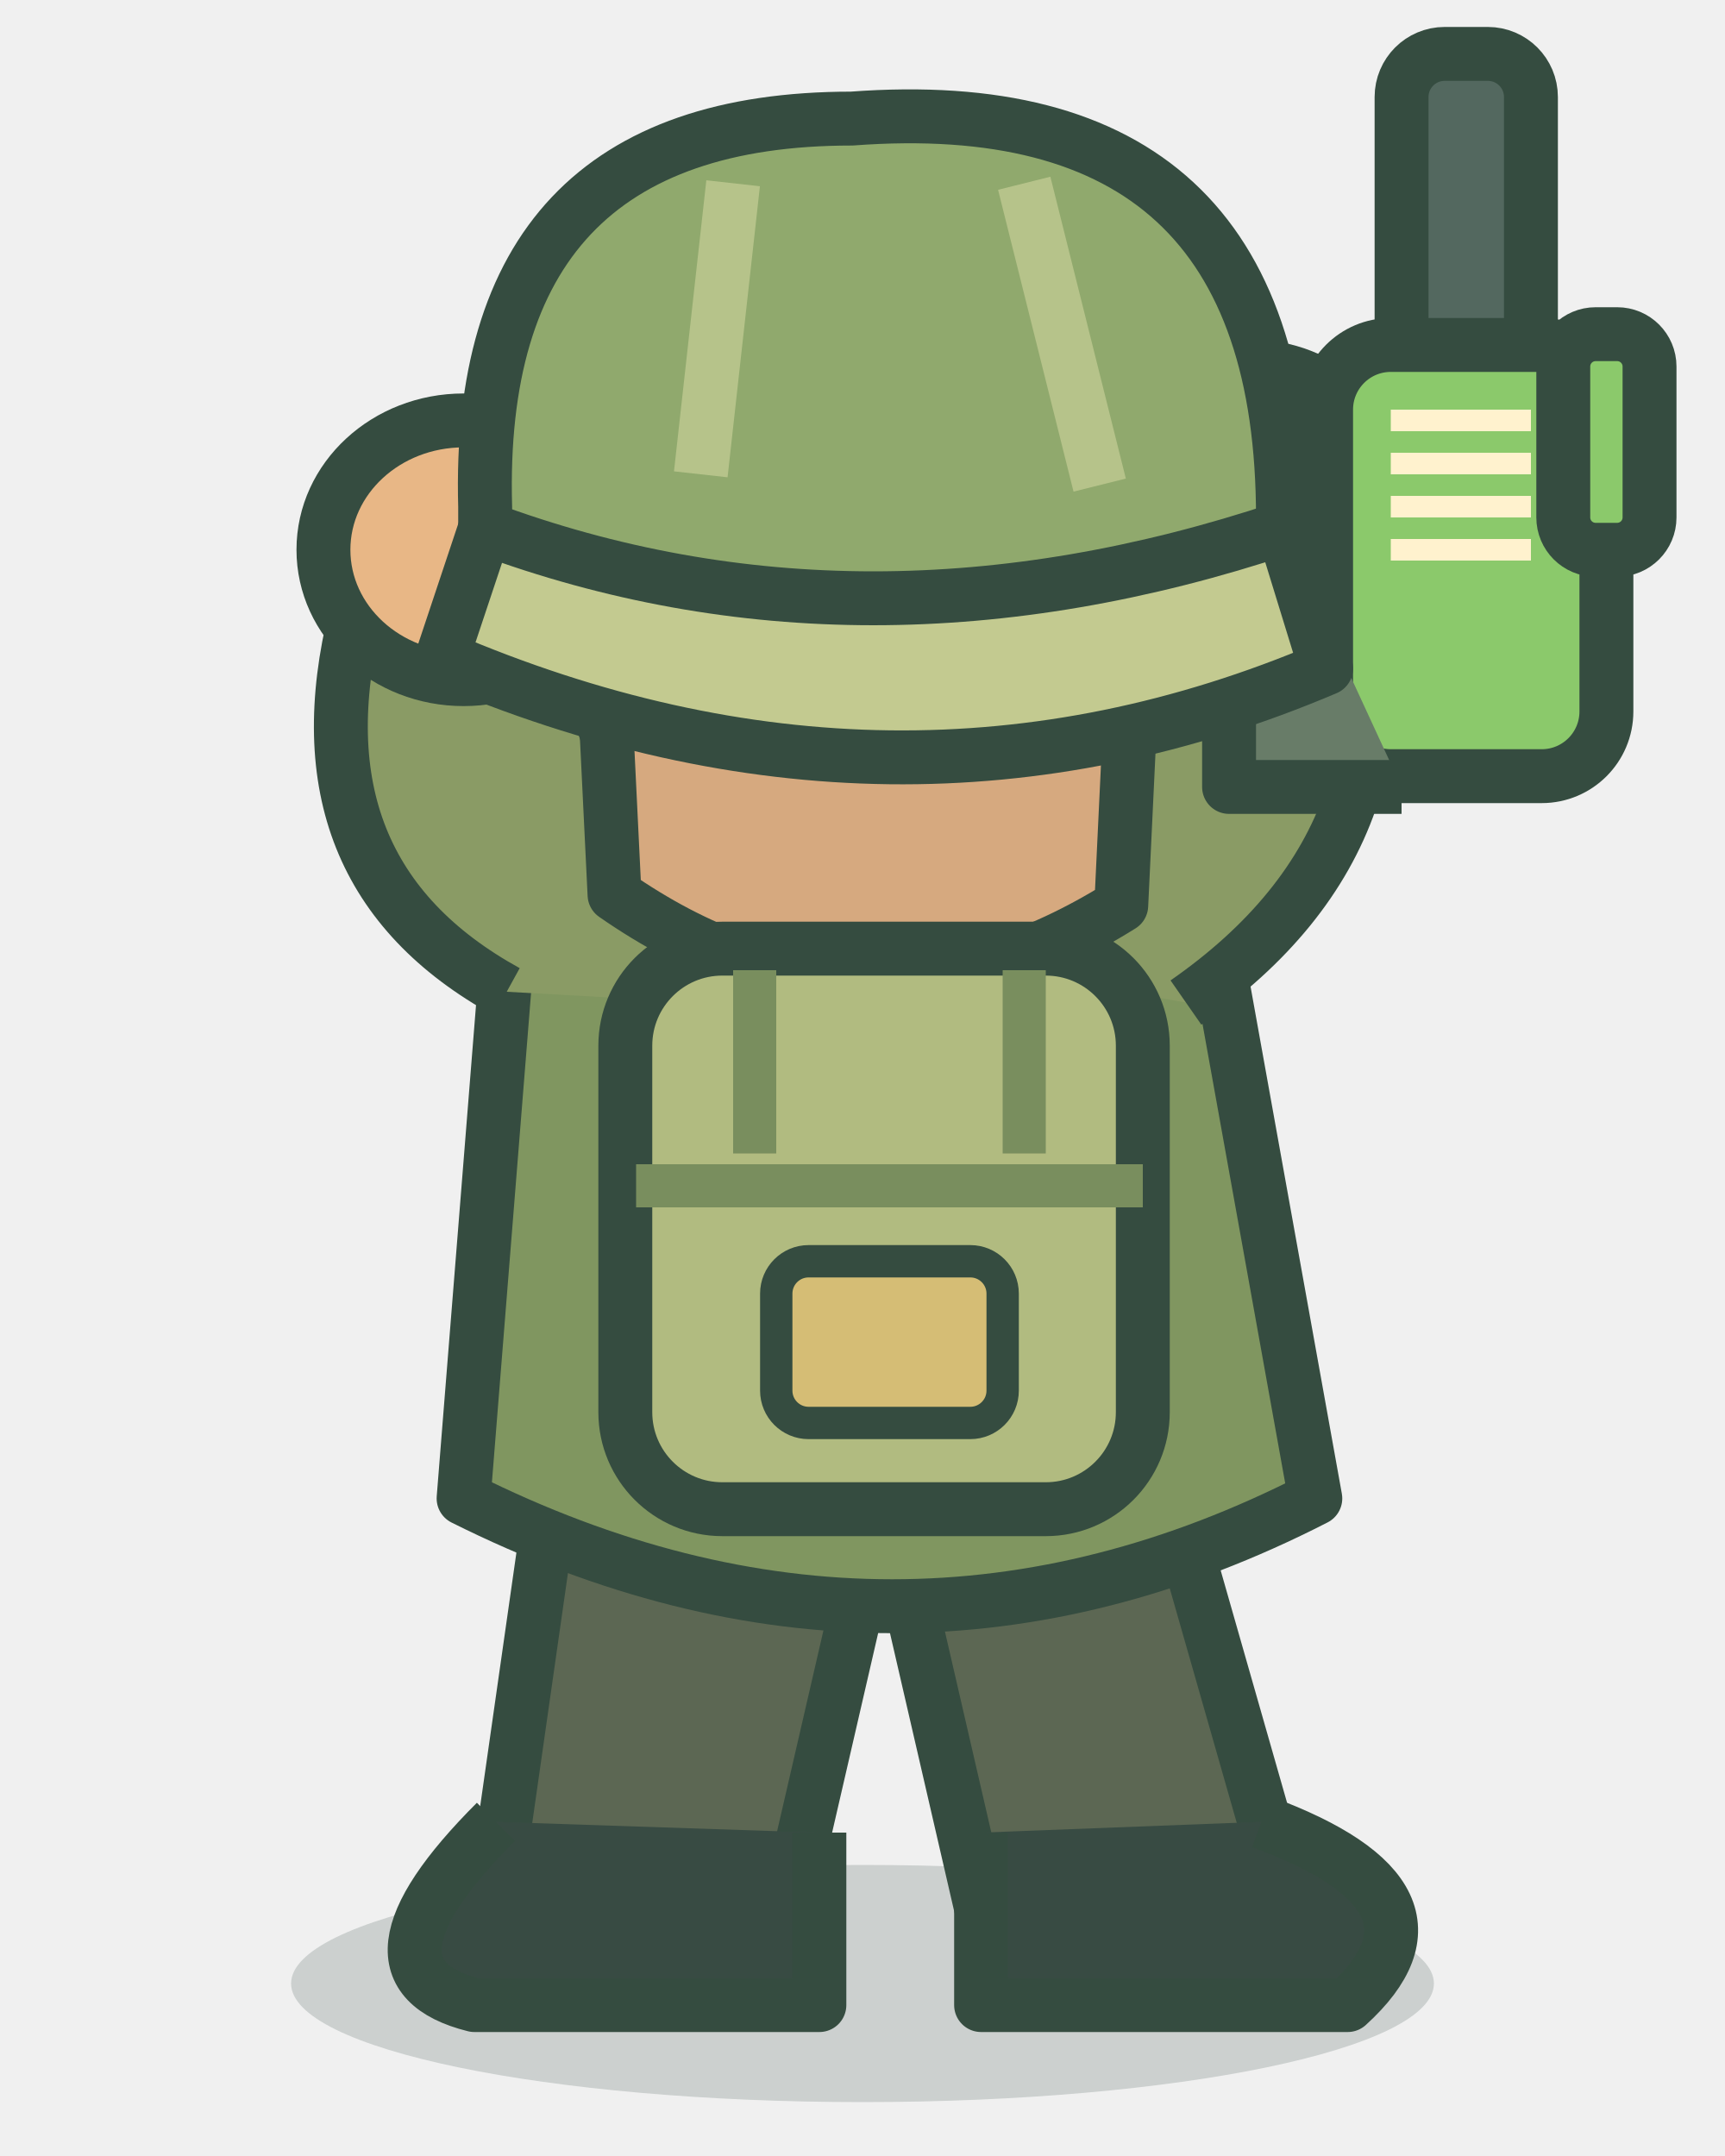
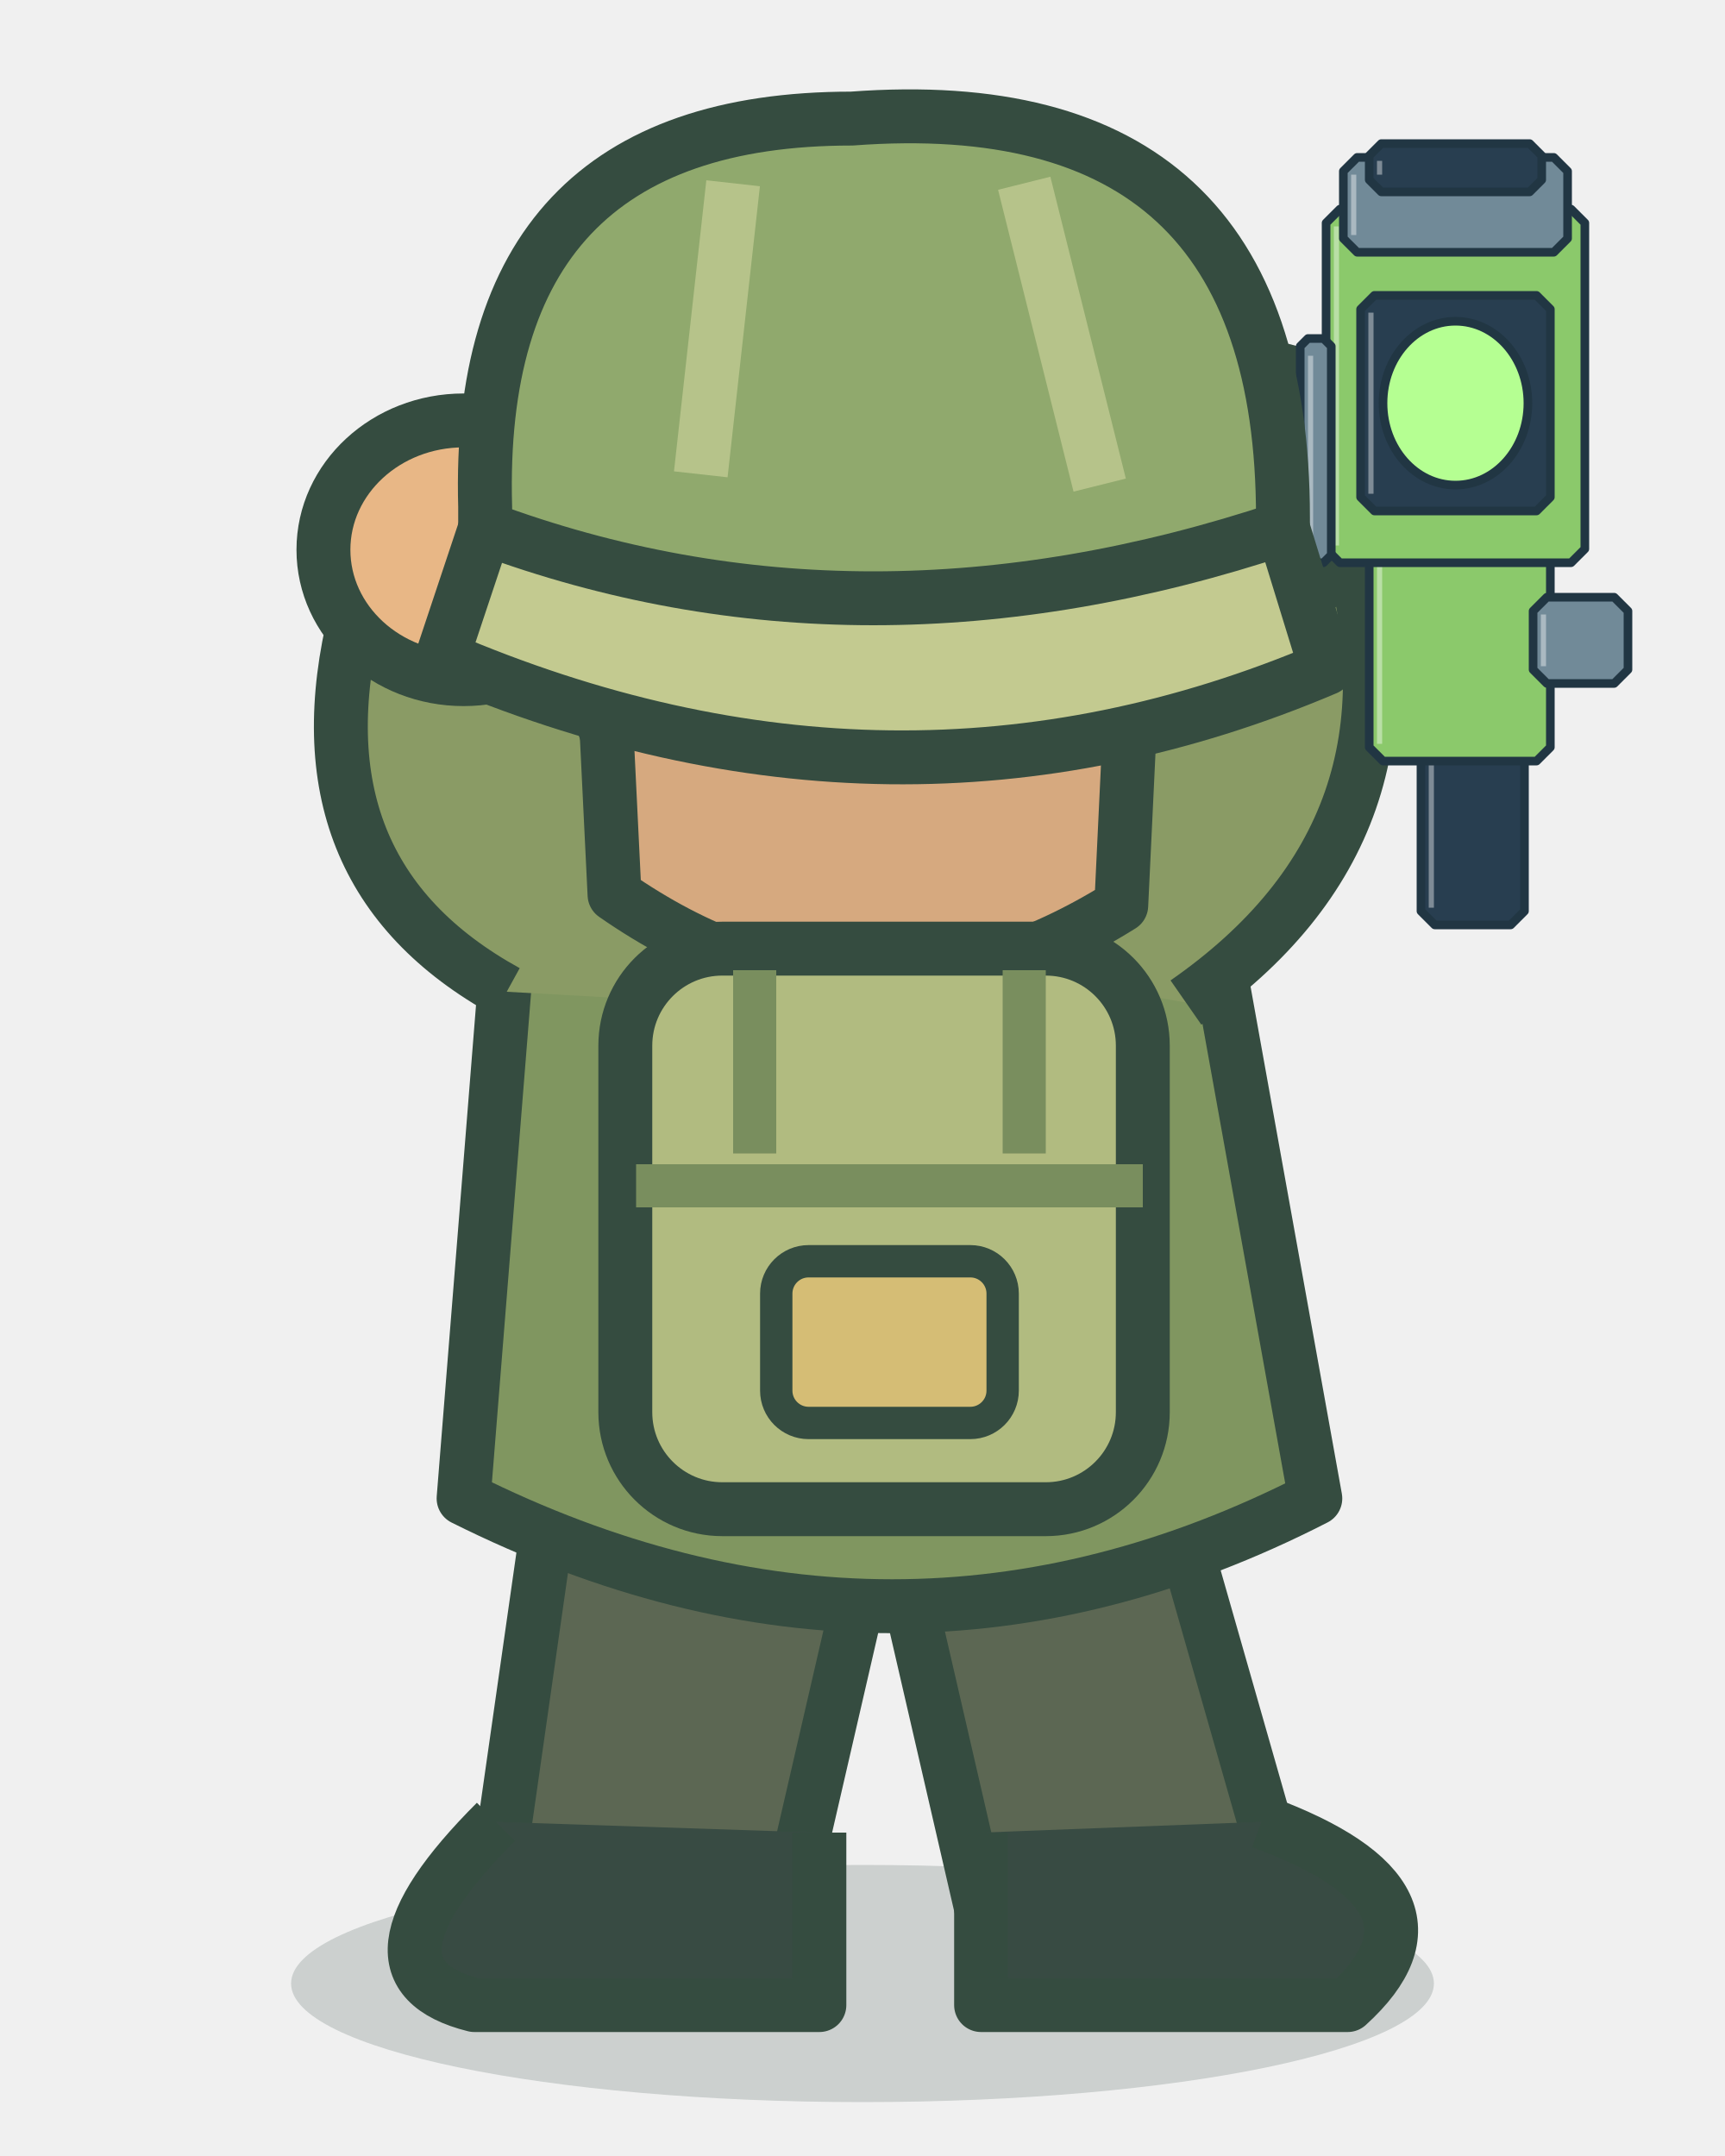
<svg xmlns="http://www.w3.org/2000/svg" width="160" height="200" viewBox="0 0 160 200">
  <ellipse cx="80" cy="184" rx="53" ry="11" fill="#253e38" opacity=".18" />
  <g stroke="#354c40" stroke-width="5" stroke-linejoin="round">
    <path d="M52 133l-6 42 27 2 9-39 9 39 28-2-12-42" fill="#5c6753" />
    <path d="M46 169q-14 14-2 17h32v-16M91 170v16h34q11-10-8-17" fill="#384b43" />
    <path d="M47 89q35-16 66 0l9 50q-39 20-79 0z" fill="#809660" />
    <path d="M47 92Q27 81 33 57l18-4 14 40M110 93q23-16 15-43l-18-4-14 44" fill="#8a9b65" />
    <ellipse cx="43" cy="51" rx="13" ry="12" fill="#e8b786" />
    <ellipse cx="116" cy="45" rx="12" ry="11" fill="#e8b786" />
-     <rect x="130" y="5" width="12" height="40" rx="4" fill="#53685f" />
-     <rect x="123" y="32" width="26" height="40" rx="6" fill="#8bc96b" />
-     <path d="M124 60h-10v13h16" fill="#687c68" />
-     <path d="M129 39h13" stroke="#fff2ce" stroke-width="2" />
-     <path d="M129 43h13" stroke="#fff2ce" stroke-width="2" />
-     <path d="M129 47h13" stroke="#fff2ce" stroke-width="2" />
-     <path d="M129 51h13" stroke="#fff2ce" stroke-width="2" />
-     <rect x="145" y="31" width="8" height="20" rx="3" fill="#8bc96b" />
+     <g transform="translate(111 97) rotate(-90) scale(.16)">
+       <g stroke="#213643" stroke-width="5" stroke-linejoin="round">
+         <path d="M78 130h94l8 8v44l-8 8h-94l-8-8v-44z" fill="#283e50" />
+         <path d="M80 136h90" stroke="#ffffff" stroke-opacity=".4" stroke-width="3" />
+         <path d="M173 100h124l8 8v89l-8 8h-124l-8-8v-89z" fill="#8bc96b" />
+         <path d="M175 106h120" stroke="#ffffff" stroke-opacity=".4" stroke-width="3" />
+         <path d="M218 195h34l8 8v39l-8 8h-34l-8-8v-39z" fill="#718a98" />
+         <path d="M220 201h30" stroke="#ffffff" stroke-opacity=".4" stroke-width="3" />
+         <path d="M288 75h189l8 8v134l-8 8h-189l-8-8v-134z" fill="#8bc96b" />
+         <path d="M290 81h185" stroke="#ffffff" stroke-opacity=".4" stroke-width="3" />
+         <path d="M318 95h109l8 8v94l-8 8h-109l-8-8v-94z" fill="#283e50" />
+         <path d="M320 101h105" stroke="#ffffff" stroke-opacity=".4" stroke-width="3" />
+         <ellipse cx="372.5" cy="150" rx="47.5" ry="42" fill="#b5ff92" />
+         <path d="M468 85h39l8 8v114l-8 8h-39l-8-8v-114z" fill="#718a98" />
+         <path d="M470 91h35" stroke="#ffffff" stroke-opacity=".4" stroke-width="3" />
+         <path d="M502 100h14l7 7v86l-7 7h-14l-7-7v-86z" fill="#283e50" />
+         <path d="M505 106h8" stroke="#ffffff" stroke-opacity=".4" stroke-width="3" />
+         <path d="M284.5 60h121l4.5 4.5v9l-4.5 4.5h-121l-4.5-4.5v-9z" fill="#718a98" />
+         <path d="M290 66h110" stroke="#ffffff" stroke-opacity=".4" stroke-width="3" />
+       </g>
+     </g>
    <path d="M55 42q26-17 51 0l-2 42q-24 15-47-1z" fill="#d6a97f" />
    <path d="M45 47q-1-36 34-36 40-3 40 37v13q-36 15-74 0z" fill="#90a96d" />
    <path d="M45 49q35 13 74 0l4 13q-40 17-82-1z" fill="#c3ca90" />
    <path d="M68 17l-3 27M95 17l7 28" fill="none" stroke="#b6c38a" />
    <rect x="58" y="88" width="48" height="52" rx="9" fill="#b1bb80" />
    <path d="M59 110h47M70 90v17M95 90v17" stroke="#798e5e" stroke-width="4" />
    <rect x="72" y="117" width="21" height="15" rx="3" fill="#d5bd75" stroke-width="3" />
  </g>
</svg>
